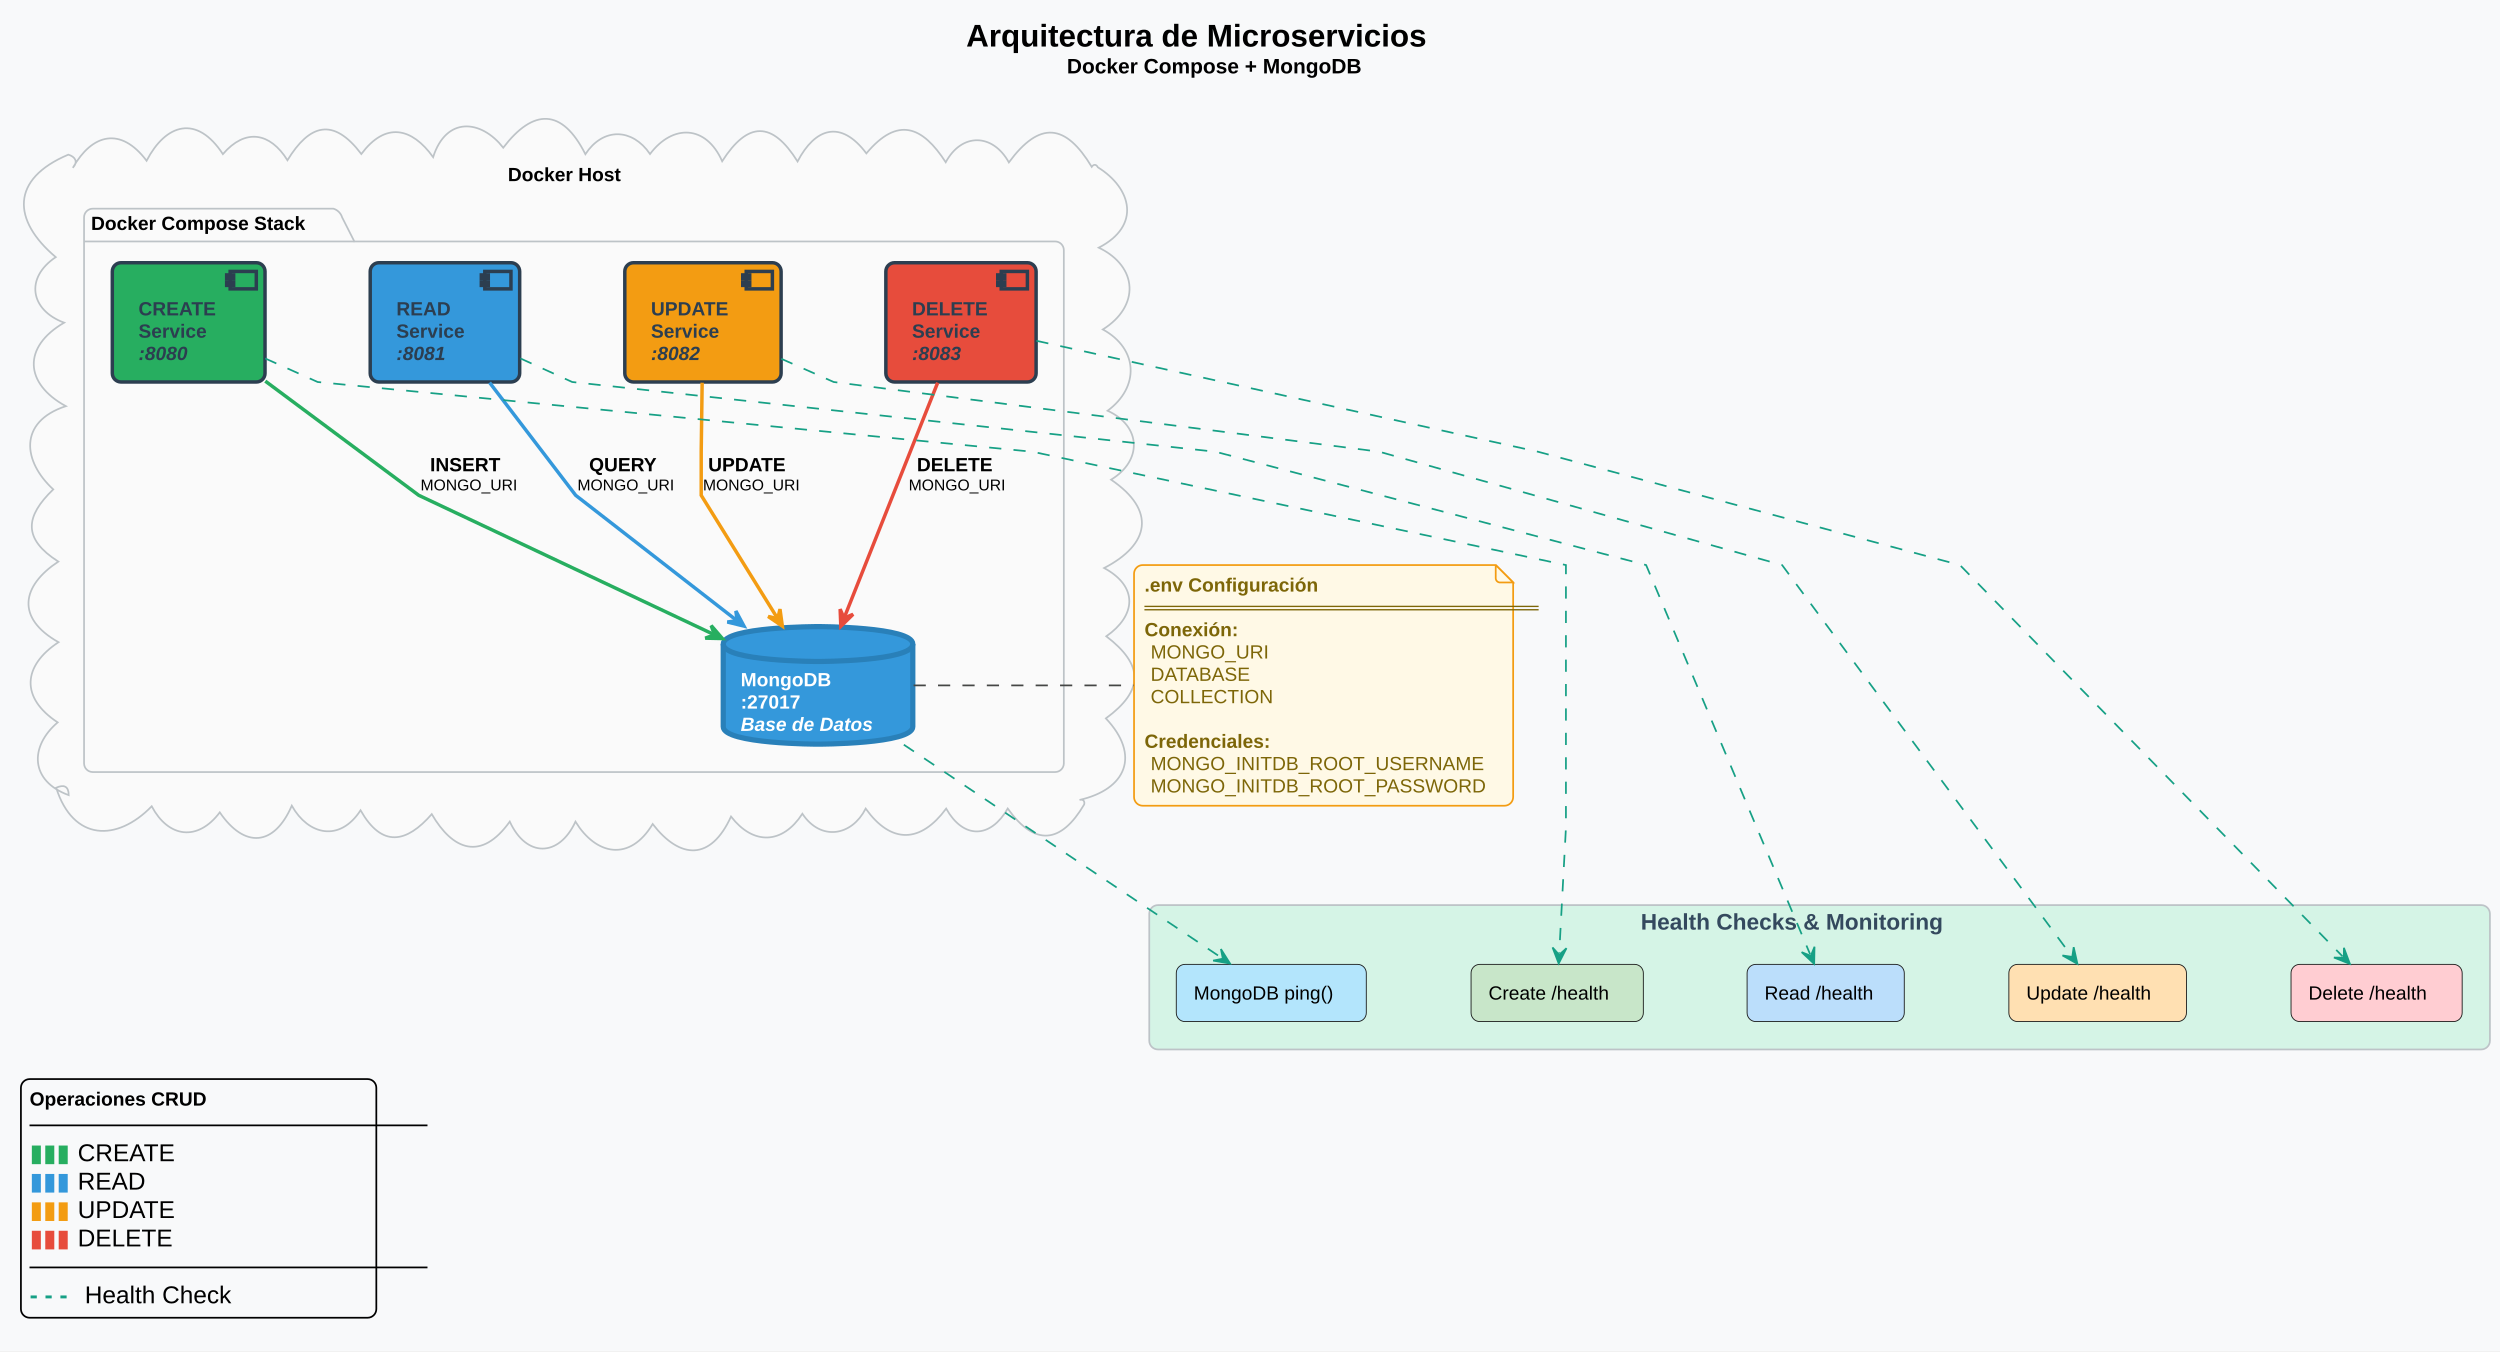
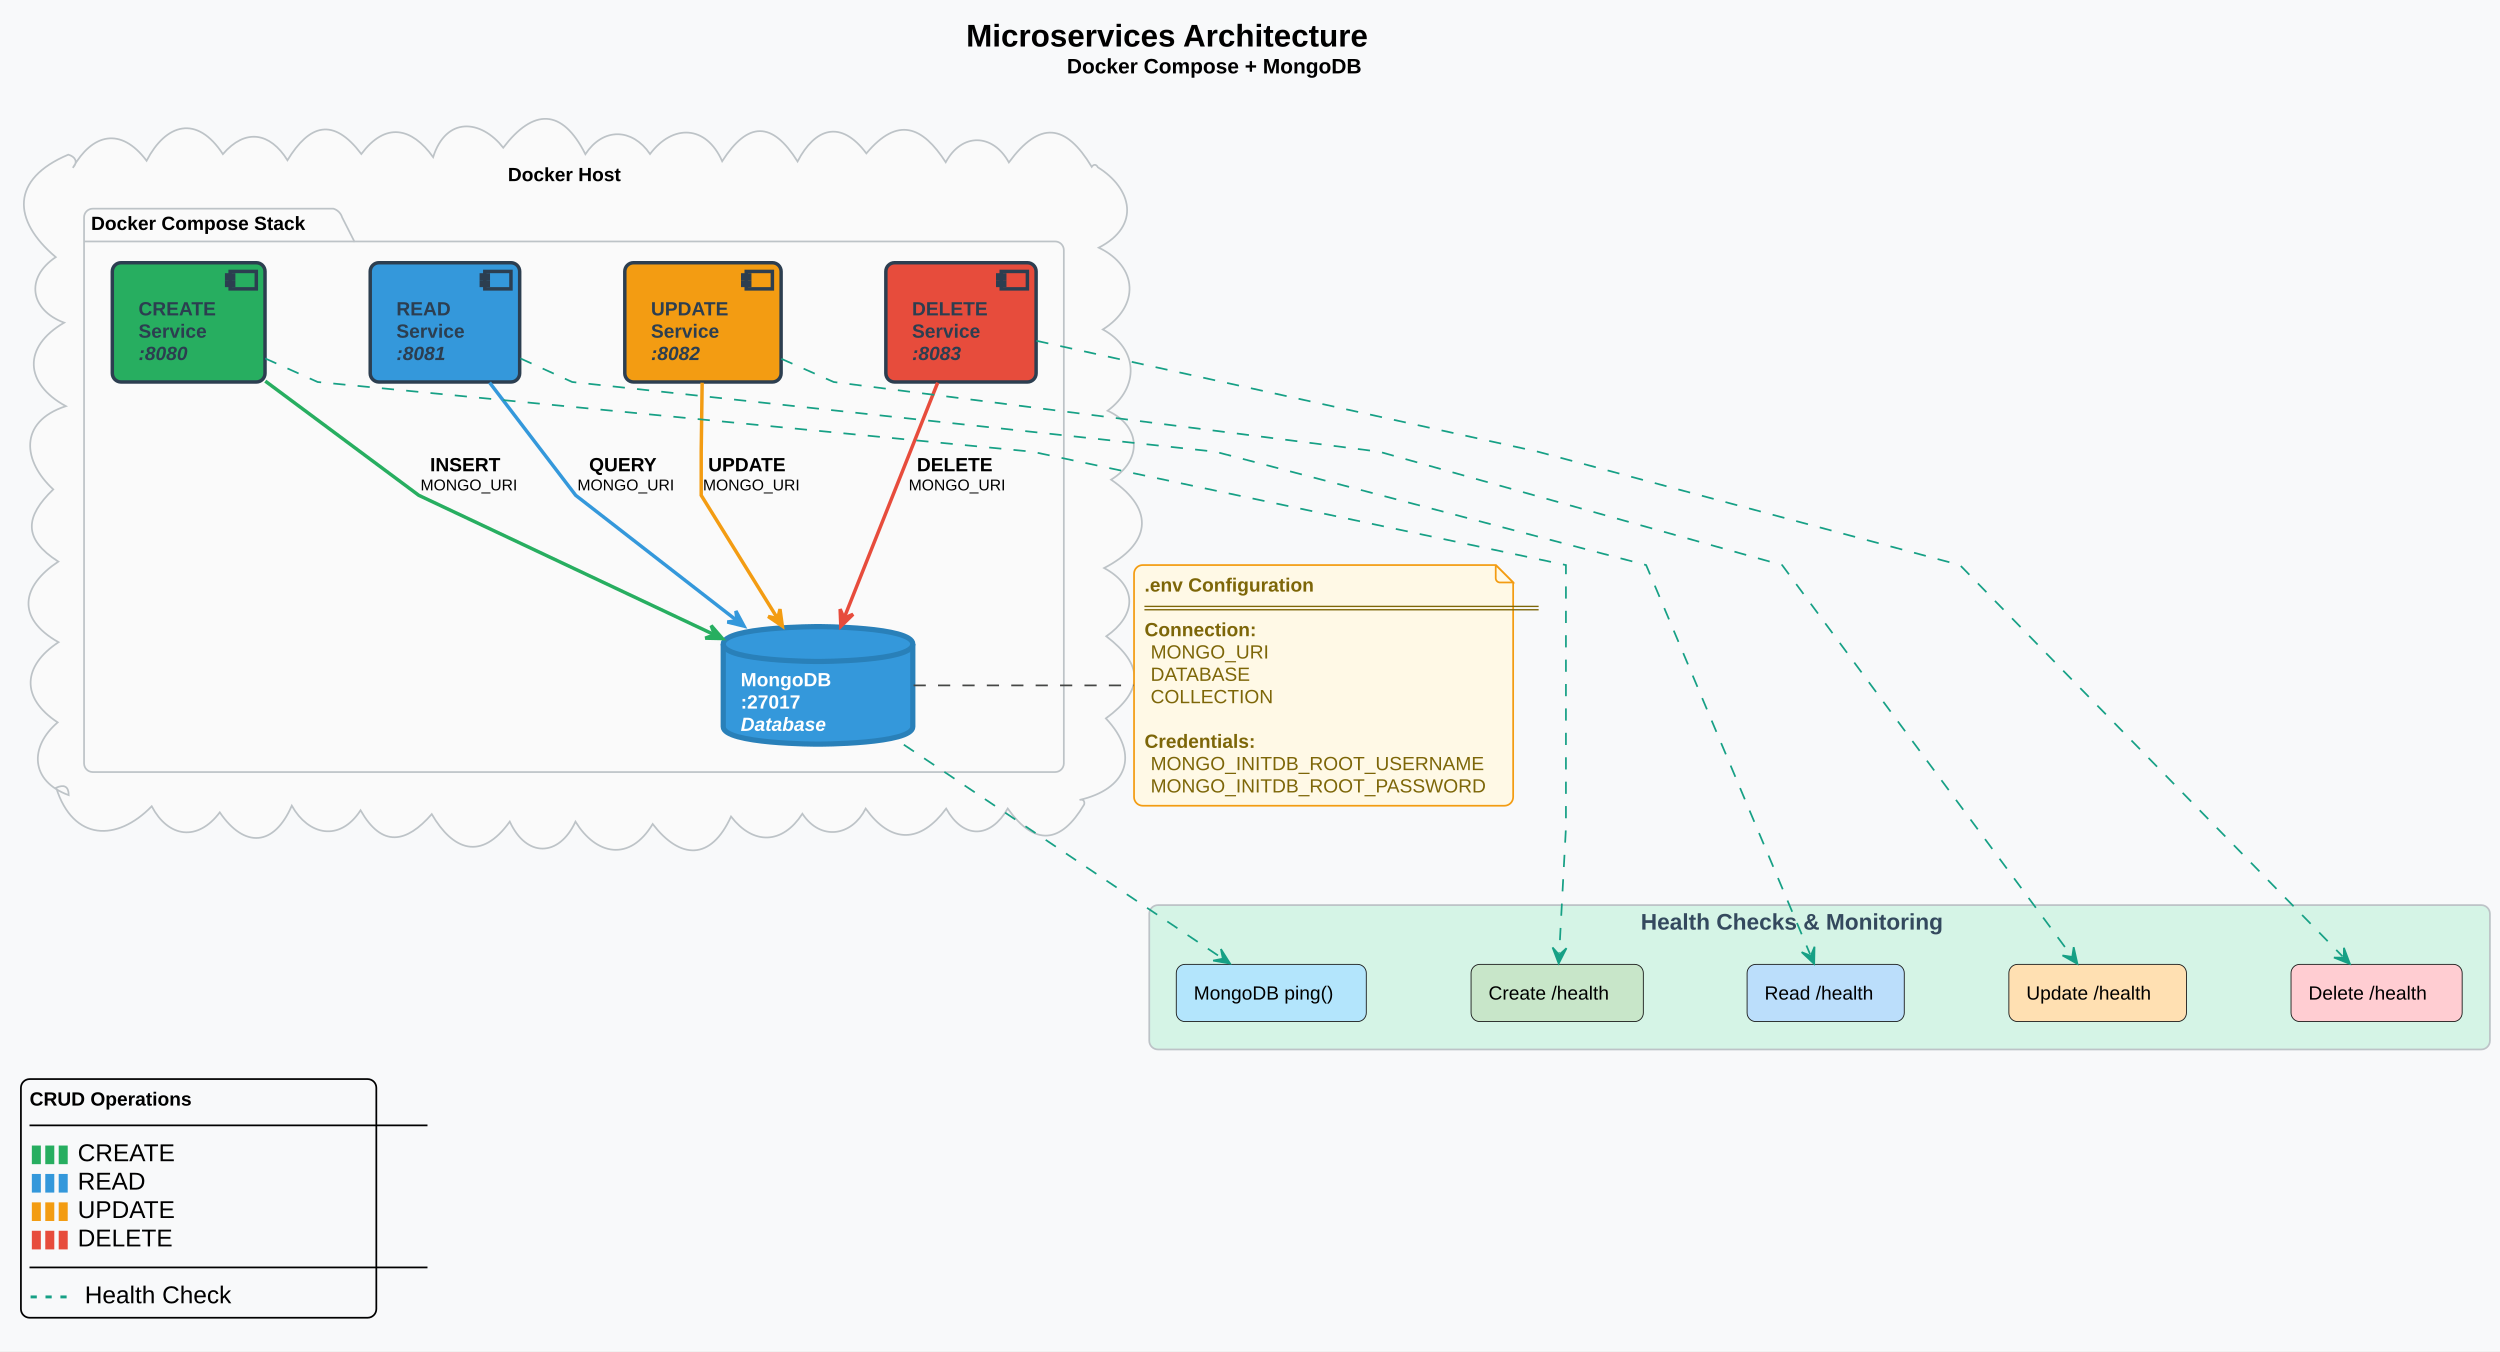
<svg xmlns="http://www.w3.org/2000/svg" contentStyleType="text/css" data-diagram-type="DESCRIPTION" height="775px" preserveAspectRatio="none" style="width:1434px;height:775px;background:#F8F9FA;" version="1.1" viewBox="0 0 1434 775" width="1434px" zoomAndPan="magnify">
  <defs />
  <g>
    <rect fill="#F8F9FA" height="775" style="stroke:none;stroke-width:1;" width="1434" x="0" y="0" />
-     <text fill="#000000" font-family="Arial" font-size="18" font-weight="bold" lengthAdjust="spacing" textLength="311.845" x="554.184" y="26.708">Arquitectura de Microservicios</text>
+     <text fill="#000000" font-family="Arial" font-size="18" font-weight="bold" lengthAdjust="spacing" textLength="311.845" x="554.184" y="26.708">Microservices Architecture</text>
    <text fill="#000000" font-family="Arial" font-size="12" font-weight="bold" lengthAdjust="spacing" textLength="196.283" x="611.965" y="42.092">Docker Compose + MongoDB</text>
    <g class="cluster" data-entity="dockerHost" data-source-line="65" data-uid="ent0002" id="cluster_dockerHost">
      <path d="M41.758,96.275 C52.828,76.734 69.222,72.464 84.077,92.197 C95.21,70.882 112.884,65.559 127.848,88.4 C140.735,73.427 154.926,75.934 164.884,91.907 C177.514,71.299 191.087,67.007 207.254,88.334 C221.103,69.772 236.15,73.052 248.444,90.131 C255.897,66.717 275.862,68.429 288.661,84.716 C305.87,62.18 322.427,61.922 335.764,88.434 C345.934,73.052 362.608,73.369 372.858,88.337 C385.902,71.028 405.014,71.614 414.236,92.479 C428.964,69.558 442.894,69.297 457.478,92.614 C467.567,73.326 482.301,68.435 496.945,87.984 C514.977,66.474 529.134,72.457 542.471,93.06 C551.745,75.949 569.496,76.504 578.687,93.151 C596.37,69.201 611.148,70.775 626.214,95.697 C627.367,94.054 628.836,94.213 629.735,95.961 C649.193,108.058 654.675,129.467 630.258,142.061 C653.059,153.058 653.699,175.788 632.594,188.972 C653.104,200.22 653.641,222.077 635.326,235.6 C654.902,244.577 655.181,264.281 637.322,275.148 C663.303,292.817 659.547,312.265 633.329,325.821 C653.12,336.545 651.635,353.085 634.574,364.981 C655.959,381.345 656.391,395.942 634.326,412.077 C654.381,433.296 645.978,452.756 619.214,458.847 C621.213,458.264 622.361,459.463 621.885,461.435 C608.649,483.93 593.658,485.715 578.037,463.79 C568.131,481.055 552.662,481.488 542.723,463.823 C528.015,483.661 511.271,484.278 496.557,463.829 C488.55,479.606 470.82,482.622 460.249,466.772 C448.805,484.387 432.1,484.904 419.319,468.375 C407.785,493.684 390.289,493.256 374.377,472.662 C361.244,494.495 341.963,490.609 330.087,471.308 C320.567,491.854 301.87,491.958 292.403,471.26 C276.117,494.081 259.774,487.841 247.656,466.99 C233.211,483.508 219.19,486.562 206.81,464.788 C194.91,483.166 176.905,479.123 167.365,462.154 C157.254,485.515 140.257,486.774 126.066,465.969 C113.376,482.856 96.579,480.548 87.007,462.485 C67.259,482.87 42.003,482.762 32.214,451.847 C36.534,449.899 39.376,450.822 39.429,456.105 C17.218,448.019 16.776,428.301 33.086,414.361 C11.691,400.332 12.922,381.961 33.565,368.37 C8.963,354.502 12.326,336.111 33.452,322.13 C13.012,309.077 14.322,296.332 30.553,280.713 C13.261,264.856 10.2,242.048 37.767,232.969 C13.998,220.024 12.818,198.995 36.8,185.085 C17.39,177.908 14.131,159.44 31.982,147.488 C6.936,126.347 6,102.672 39.214,88.697 C43.09,89.939 44.99,92.646 41.758,96.275" fill="#FAFAFA" style="stroke:#BDC3C7;stroke-width:1;" />
      <text fill="#000000" font-family="Arial" font-size="11" font-weight="bold" lengthAdjust="spacing" textLength="75.808" x="291.31" y="103.907">Docker Host</text>
    </g>
    <g class="cluster" data-entity="Docker Compose Stack" data-source-line="66" data-uid="ent0003" id="cluster_Docker Compose Stack">
      <path d="M53.214,119.697 L191.252,119.697 A7.5,7.5 0 0 1 196.252,124.697 L203.252,138.502 L605.214,138.502 A5,5 0 0 1 610.214,143.502 L610.214,437.847 A5,5 0 0 1 605.214,442.847 L53.214,442.847 A5,5 0 0 1 48.214,437.847 L48.214,124.697 A5,5 0 0 1 53.214,119.697" fill="#FAFAFA" style="stroke:#BDC3C7;stroke-width:1;" />
      <line style="stroke:#BDC3C7;stroke-width:1;" x1="48.214" x2="203.252" y1="138.502" y2="138.502" />
      <text fill="#000000" font-family="Arial" font-size="11" font-weight="bold" lengthAdjust="spacing" textLength="142.039" x="52.214" y="131.907">Docker Compose Stack</text>
    </g>
    <g class="cluster" data-entity="healthbox" data-source-line="97" data-uid="ent0015" id="cluster_healthbox">
      <rect fill="#D5F4E6" height="82.8" rx="5" ry="5" style="stroke:#BDC3C7;stroke-width:1;" width="769" x="659.214" y="519.167" />
      <text fill="#34495E" font-family="Arial" font-size="13" font-weight="bold" lengthAdjust="spacing" textLength="205.163" x="941.132" y="533.234">Health Checks &amp; Monitoring</text>
    </g>
    <g class="entity" data-entity="createSvc" data-source-line="71" data-uid="ent0004" id="entity_createSvc">
      <rect fill="#27AE60" height="68.414" rx="5" ry="5" style="stroke:#2C3E50;stroke-width:2;" width="87.588" x="64.424" y="150.697" />
      <rect fill="#27AE60" height="10" style="stroke:#2C3E50;stroke-width:2;" width="15" x="132.012" y="155.697" />
      <rect fill="#27AE60" height="2" style="stroke:#2C3E50;stroke-width:2;" width="4" x="130.012" y="157.697" />
      <rect fill="#27AE60" height="2" style="stroke:#2C3E50;stroke-width:2;" width="4" x="130.012" y="161.697" />
      <text fill="#2C3E50" font-family="Arial" font-size="11" font-weight="bold" lengthAdjust="spacing" textLength="47.588" x="79.424" y="180.907">CREATE</text>
      <text fill="#2C3E50" font-family="Arial" font-size="11" font-weight="bold" lengthAdjust="spacing" textLength="45.73" x="79.424" y="193.712">Service</text>
      <text fill="#2C3E50" font-family="Arial" font-size="11" font-style="italic" font-weight="bold" lengthAdjust="spacing" textLength="35.014" x="79.424" y="206.517">:8080</text>
    </g>
    <g class="entity" data-entity="readSvc" data-source-line="72" data-uid="ent0005" id="entity_readSvc">
      <rect fill="#3498DB" height="68.414" rx="5" ry="5" style="stroke:#2C3E50;stroke-width:2;" width="85.73" x="212.354" y="150.697" />
      <rect fill="#3498DB" height="10" style="stroke:#2C3E50;stroke-width:2;" width="15" x="278.083" y="155.697" />
      <rect fill="#3498DB" height="2" style="stroke:#2C3E50;stroke-width:2;" width="4" x="276.083" y="157.697" />
      <rect fill="#3498DB" height="2" style="stroke:#2C3E50;stroke-width:2;" width="4" x="276.083" y="161.697" />
      <text fill="#2C3E50" font-family="Arial" font-size="11" font-weight="bold" lengthAdjust="spacing" textLength="33.628" x="227.354" y="180.907">READ</text>
      <text fill="#2C3E50" font-family="Arial" font-size="11" font-weight="bold" lengthAdjust="spacing" textLength="45.73" x="227.354" y="193.712">Service</text>
      <text fill="#2C3E50" font-family="Arial" font-size="11" font-style="italic" font-weight="bold" lengthAdjust="spacing" textLength="35.014" x="227.354" y="206.517">:8081</text>
    </g>
    <g class="entity" data-entity="updateSvc" data-source-line="73" data-uid="ent0006" id="entity_updateSvc">
      <rect fill="#F39C12" height="68.414" rx="5" ry="5" style="stroke:#2C3E50;stroke-width:2;" width="89.656" x="358.384" y="150.697" />
      <rect fill="#F39C12" height="10" style="stroke:#2C3E50;stroke-width:2;" width="15" x="428.039" y="155.697" />
      <rect fill="#F39C12" height="2" style="stroke:#2C3E50;stroke-width:2;" width="4" x="426.039" y="157.697" />
      <rect fill="#F39C12" height="2" style="stroke:#2C3E50;stroke-width:2;" width="4" x="426.039" y="161.697" />
      <text fill="#2C3E50" font-family="Arial" font-size="11" font-weight="bold" lengthAdjust="spacing" textLength="49.656" x="373.384" y="180.907">UPDATE</text>
      <text fill="#2C3E50" font-family="Arial" font-size="11" font-weight="bold" lengthAdjust="spacing" textLength="45.73" x="373.384" y="193.712">Service</text>
      <text fill="#2C3E50" font-family="Arial" font-size="11" font-style="italic" font-weight="bold" lengthAdjust="spacing" textLength="35.014" x="373.384" y="206.517">:8082</text>
    </g>
    <g class="entity" data-entity="deleteSvc" data-source-line="74" data-uid="ent0007" id="entity_deleteSvc">
      <rect fill="#E74C3C" height="68.414" rx="5" ry="5" style="stroke:#2C3E50;stroke-width:2;" width="86.186" x="508.124" y="150.697" />
      <rect fill="#E74C3C" height="10" style="stroke:#2C3E50;stroke-width:2;" width="15" x="574.31" y="155.697" />
      <rect fill="#E74C3C" height="2" style="stroke:#2C3E50;stroke-width:2;" width="4" x="572.31" y="157.697" />
      <rect fill="#E74C3C" height="2" style="stroke:#2C3E50;stroke-width:2;" width="4" x="572.31" y="161.697" />
      <text fill="#2C3E50" font-family="Arial" font-size="11" font-weight="bold" lengthAdjust="spacing" textLength="46.186" x="523.124" y="180.907">DELETE</text>
      <text fill="#2C3E50" font-family="Arial" font-size="11" font-weight="bold" lengthAdjust="spacing" textLength="45.73" x="523.124" y="193.712">Service</text>
      <text fill="#2C3E50" font-family="Arial" font-size="11" font-style="italic" font-weight="bold" lengthAdjust="spacing" textLength="35.014" x="523.124" y="206.517">:8083</text>
    </g>
    <g class="entity" data-entity="mongoDB" data-source-line="82" data-uid="ent0010" id="entity_mongoDB">
      <path d="M414.854,369.427 C414.854,359.427 469.216,359.427 469.216,359.427 C469.216,359.427 523.579,359.427 523.579,369.427 L523.579,416.841 C523.579,426.841 469.216,426.841 469.216,426.841 C469.216,426.841 414.854,426.841 414.854,416.841 L414.854,369.427" fill="#3498DB" style="stroke:#2980B9;stroke-width:3;" />
      <path d="M414.854,369.427 C414.854,379.427 469.216,379.427 469.216,379.427 C469.216,379.427 523.579,379.427 523.579,369.427" fill="none" style="stroke:#2980B9;stroke-width:3;" />
      <text fill="#FFFFFF" font-family="Arial" font-size="11" font-weight="bold" lengthAdjust="spacing" textLength="59.281" x="424.854" y="393.637">MongoDB</text>
      <text fill="#FFFFFF" font-family="Arial" font-size="11" font-weight="bold" lengthAdjust="spacing" textLength="42.668" x="424.854" y="406.442">:27017</text>
-       <text fill="#FFFFFF" font-family="Arial" font-size="11" font-style="italic" font-weight="bold" lengthAdjust="spacing" textLength="88.725" x="424.854" y="419.247">Base de Datos</text>
+       <text fill="#FFFFFF" font-family="Arial" font-size="11" font-style="italic" font-weight="bold" lengthAdjust="spacing" textLength="88.725" x="424.854" y="419.247">Database</text>
    </g>
    <g class="entity" data-entity="ch" data-source-line="98" data-uid="ent0016" id="entity_ch">
      <rect fill="#C8E6C9" height="32.805" rx="5" ry="5" style="stroke:#181818;stroke-width:0.5;" width="98.815" x="843.804" y="553.167" />
      <text fill="#000000" font-family="Arial" font-size="11" lengthAdjust="spacing" textLength="78.815" x="853.804" y="573.377">Create /health</text>
    </g>
    <g class="entity" data-entity="rh" data-source-line="99" data-uid="ent0017" id="entity_rh">
      <rect fill="#BBDEFB" height="32.805" rx="5" ry="5" style="stroke:#181818;stroke-width:0.5;" width="90.157" x="1002.134" y="553.167" />
      <text fill="#000000" font-family="Arial" font-size="11" lengthAdjust="spacing" textLength="70.157" x="1012.134" y="573.377">Read /health</text>
    </g>
    <g class="entity" data-entity="uh" data-source-line="100" data-uid="ent0018" id="entity_uh">
      <rect fill="#FFE0B2" height="32.805" rx="5" ry="5" style="stroke:#181818;stroke-width:0.5;" width="101.861" x="1152.284" y="553.167" />
      <text fill="#000000" font-family="Arial" font-size="11" lengthAdjust="spacing" textLength="81.861" x="1162.284" y="573.377">Update /health</text>
    </g>
    <g class="entity" data-entity="dh" data-source-line="101" data-uid="ent0019" id="entity_dh">
      <rect fill="#FFCDD2" height="32.805" rx="5" ry="5" style="stroke:#181818;stroke-width:0.5;" width="98.165" x="1314.134" y="553.167" />
      <text fill="#000000" font-family="Arial" font-size="11" lengthAdjust="spacing" textLength="78.165" x="1324.134" y="573.377">Delete /health</text>
    </g>
    <g class="entity" data-entity="mh" data-source-line="102" data-uid="ent0020" id="entity_mh">
      <rect fill="#B3E5FC" height="32.805" rx="5" ry="5" style="stroke:#181818;stroke-width:0.5;" width="108.994" x="674.714" y="553.167" />
      <text fill="#000000" font-family="Arial" font-size="11" lengthAdjust="spacing" textLength="88.994" x="684.714" y="573.377">MongoDB ping()</text>
    </g>
    <g class="entity" data-entity="GMN26" data-source-line="115" data-uid="ent0027" id="entity_GMN26">
      <path d="M650.484,329.117 L650.484,457.164 A5,5 0 0 0 655.484,462.164 L862.942,462.164 A5,5 0 0 0 867.942,457.164 L867.942,334.117 L857.942,324.117 L655.484,324.117 A5,5 0 0 0 650.484,329.117" fill="#FFF9E6" style="stroke:#F39C12;stroke-width:1;" />
      <path d="M857.942,324.117 L857.942,331.617 A2.5,2.5 0 0 0 860.442,334.117 L867.942,334.117 L857.942,324.117" fill="#FFF9E6" style="stroke:#F39C12;stroke-width:1;" />
-       <text fill="#7D6608" font-family="Arial" font-size="11" font-weight="bold" lengthAdjust="spacing" textLength="116.719" x="656.484" y="339.327">.env Configuración</text>
+       <text fill="#7D6608" font-family="Arial" font-size="11" font-weight="bold" lengthAdjust="spacing" textLength="116.719" x="656.484" y="339.327">.env Configuration</text>
      <text fill="#7D6608" font-family="Arial" font-size="11" lengthAdjust="spacing" textLength="192.054" x="656.484" y="352.132">═════════════════════════════</text>
-       <text fill="#7D6608" font-family="Arial" font-size="11" font-weight="bold" lengthAdjust="spacing" textLength="61.574" x="656.484" y="364.937">Conexión:</text>
+       <text fill="#7D6608" font-family="Arial" font-size="11" font-weight="bold" lengthAdjust="spacing" textLength="61.574" x="656.484" y="364.937">Connection:</text>
      <text fill="#7D6608" font-family="Arial" font-size="11" lengthAdjust="spacing" textLength="67.998" x="659.98" y="377.741">MONGO_URI</text>
      <text fill="#7D6608" font-family="Arial" font-size="11" lengthAdjust="spacing" textLength="59.243" x="659.98" y="390.546">DATABASE</text>
      <text fill="#7D6608" font-family="Arial" font-size="11" lengthAdjust="spacing" textLength="70.077" x="659.98" y="403.351">COLLECTION</text>
      <text fill="#7D6608" font-family="Arial" font-size="11" lengthAdjust="spacing" textLength="3.497" x="656.484" y="416.156"> </text>
-       <text fill="#7D6608" font-family="Arial" font-size="11" font-weight="bold" lengthAdjust="spacing" textLength="84.015" x="656.484" y="428.96">Credenciales:</text>
+       <text fill="#7D6608" font-family="Arial" font-size="11" font-weight="bold" lengthAdjust="spacing" textLength="84.015" x="656.484" y="428.96">Credentials:</text>
      <text fill="#7D6608" font-family="Arial" font-size="11" lengthAdjust="spacing" textLength="191.012" x="659.98" y="441.765">MONGO_INITDB_ROOT_USERNAME</text>
      <text fill="#7D6608" font-family="Arial" font-size="11" lengthAdjust="spacing" textLength="192.962" x="659.98" y="454.57">MONGO_INITDB_ROOT_PASSWORD</text>
    </g>
    <g class="link" data-entity-1="createSvc" data-entity-2="mongoDB" data-source-line="89" data-uid="lnk11" id="link_createSvc_mongoDB">
      <path d="M152.164,218.607 C190.564,247.177 240.214,284.117 240.214,284.117 C240.214,284.117 341.187,331.747 408.937,363.707" fill="none" id="createSvc-to-mongoDB" style="stroke:#27AE60;stroke-width:2;" />
      <polygon fill="#27AE60" points="414.364,366.267,407.93,358.81,409.841,364.134,404.517,366.045,414.364,366.267" style="stroke:#27AE60;stroke-width:2;" />
      <text fill="#000000" font-family="Arial" font-size="11" font-weight="bold" lengthAdjust="spacing" textLength="44.709" x="246.677" y="270.327">INSERT</text>
      <text fill="#000000" font-family="Arial" font-size="9" lengthAdjust="spacing" textLength="55.635" x="241.214" y="281.276">MONGO_URI</text>
    </g>
    <g class="link" data-entity-1="readSvc" data-entity-2="mongoDB" data-source-line="90" data-uid="lnk12" id="link_readSvc_mongoDB">
      <path d="M280.814,219.427 C302.544,247.877 330.214,284.117 330.214,284.117 C330.214,284.117 381.135,323.696 422.015,355.456" fill="none" id="readSvc-to-mongoDB" style="stroke:#3498DB;stroke-width:2;" />
      <polygon fill="#3498DB" points="426.754,359.137,422.101,350.457,422.805,356.069,417.192,356.774,426.754,359.137" style="stroke:#3498DB;stroke-width:2;" />
      <text fill="#000000" font-family="Arial" font-size="11" font-weight="bold" lengthAdjust="spacing" textLength="42.233" x="337.914" y="270.327">QUERY</text>
      <text fill="#000000" font-family="Arial" font-size="9" lengthAdjust="spacing" textLength="55.635" x="331.214" y="281.276">MONGO_URI</text>
    </g>
    <g class="link" data-entity-1="updateSvc" data-entity-2="mongoDB" data-source-line="91" data-uid="lnk13" id="link_updateSvc_mongoDB">
      <path d="M402.754,219.517 C402.494,238.757 402.214,259.117 402.214,259.117 C402.214,259.117 402.214,284.117 402.214,284.117 C402.214,284.117 425.881,322.278 445.581,354.038" fill="none" id="updateSvc-to-mongoDB" style="stroke:#F39C12;stroke-width:2;" />
      <polygon fill="#F39C12" points="448.744,359.137,447.399,349.38,446.108,354.888,440.6,353.597,448.744,359.137" style="stroke:#F39C12;stroke-width:2;" />
      <text fill="#000000" font-family="Arial" font-size="11" font-weight="bold" lengthAdjust="spacing" textLength="49.656" x="406.203" y="270.327">UPDATE</text>
      <text fill="#000000" font-family="Arial" font-size="9" lengthAdjust="spacing" textLength="55.635" x="403.214" y="281.276">MONGO_URI</text>
    </g>
    <g class="link" data-entity-1="deleteSvc" data-entity-2="mongoDB" data-source-line="92" data-uid="lnk14" id="link_deleteSvc_mongoDB">
      <path d="M537.854,219.497 C522.514,258.077 499.73,315.382 484.51,353.661" fill="none" id="deleteSvc-to-mongoDB" style="stroke:#E74C3C;stroke-width:2;" />
      <polygon fill="#E74C3C" points="482.294,359.237,489.336,352.352,484.141,354.591,481.902,349.396,482.294,359.237" style="stroke:#E74C3C;stroke-width:2;" />
      <text fill="#000000" font-family="Arial" font-size="11" font-weight="bold" lengthAdjust="spacing" textLength="46.186" x="525.938" y="270.327">DELETE</text>
      <text fill="#000000" font-family="Arial" font-size="9" lengthAdjust="spacing" textLength="55.635" x="521.214" y="281.276">MONGO_URI</text>
    </g>
    <g class="link" data-entity-1="createSvc" data-entity-2="ch" data-source-line="105" data-uid="lnk21" id="link_createSvc_ch">
      <path d="M152.114,205.607 C168.054,212.757 182.214,219.117 182.214,219.117 C182.214,219.117 592.214,259.117 592.214,259.117 C592.214,259.117 898.214,324.117 898.214,324.117 C898.214,324.117 898.214,474.847 898.214,474.847 C898.214,474.847 895.802,519.935 894.382,546.675" fill="none" id="createSvc-to-ch" style="stroke:#16A085;stroke-width:1;stroke-dasharray:7.0,7.0;" />
      <polygon fill="#16A085" points="894.064,552.667,898.535,543.892,894.329,547.674,890.547,543.467,894.064,552.667" style="stroke:#16A085;stroke-width:1;" />
    </g>
    <g class="link" data-entity-1="readSvc" data-entity-2="rh" data-source-line="106" data-uid="lnk22" id="link_readSvc_rh">
      <path d="M298.524,205.607 C314.244,212.757 328.214,219.117 328.214,219.117 C328.214,219.117 697.214,259.117 697.214,259.117 C697.214,259.117 944.214,324.117 944.214,324.117 C944.214,324.117 1015.554,493.418 1038.284,547.368" fill="none" id="readSvc-to-rh" style="stroke:#16A085;stroke-width:1;stroke-dasharray:7.0,7.0;" />
      <polygon fill="#16A085" points="1040.614,552.897,1040.805,543.05,1038.672,548.289,1033.433,546.156,1040.614,552.897" style="stroke:#16A085;stroke-width:1;" />
    </g>
    <g class="link" data-entity-1="updateSvc" data-entity-2="uh" data-source-line="107" data-uid="lnk23" id="link_updateSvc_uh">
      <path d="M448.144,205.797 C464.114,212.877 478.214,219.117 478.214,219.117 C478.214,219.117 791.214,259.117 791.214,259.117 C791.214,259.117 1022.214,324.117 1022.214,324.117 C1022.214,324.117 1148.093,494.125 1188.043,548.075" fill="none" id="updateSvc-to-uh" style="stroke:#16A085;stroke-width:1;stroke-dasharray:7.0,7.0;" />
      <polygon fill="#16A085" points="1191.614,552.897,1189.472,543.284,1188.638,548.879,1183.043,548.045,1191.614,552.897" style="stroke:#16A085;stroke-width:1;" />
    </g>
    <g class="link" data-entity-1="deleteSvc" data-entity-2="dh" data-source-line="108" data-uid="lnk24" id="link_deleteSvc_dh">
      <path d="M594.484,195.477 C684.204,215.327 882.214,259.117 882.214,259.117 C882.214,259.117 1124.214,324.117 1124.214,324.117 C1124.214,324.117 1290.959,494.657 1343.709,548.607" fill="none" id="deleteSvc-to-dh" style="stroke:#16A085;stroke-width:1;stroke-dasharray:7.0,7.0;" />
      <polygon fill="#16A085" points="1347.904,552.897,1344.472,543.665,1344.408,549.322,1338.752,549.258,1347.904,552.897" style="stroke:#16A085;stroke-width:1;" />
    </g>
    <g class="link" data-entity-1="mongoDB" data-entity-2="mh" data-source-line="109" data-uid="lnk25" id="link_mongoDB_mh">
      <path d="M518.424,427.157 C574.364,464.687 658.401,521.054 700.581,549.354" fill="none" id="mongoDB-to-mh" style="stroke:#16A085;stroke-width:1;stroke-dasharray:7.0,7.0;" />
      <polygon fill="#16A085" points="705.564,552.697,700.318,544.361,701.412,549.911,695.861,551.004,705.564,552.697" style="stroke:#16A085;stroke-width:1;" />
    </g>
    <g class="link" data-entity-1="mongoDB" data-entity-2="GMN26" data-source-line="115" data-uid="lnk28" id="link_mongoDB_GMN26">
      <path d="M524.044,393.137 C545.864,393.137 565.884,393.137 565.884,393.137 C565.884,393.137 624.294,393.137 650.304,393.137" fill="none" id="mongoDB-GMN26" style="stroke:#454645;stroke-width:1;stroke-dasharray:7.0,7.0;" />
    </g>
    <rect fill="none" height="136.883" rx="5" ry="5" style="stroke:#000000;stroke-width:1;" width="203.86" x="12" y="618.967" />
-     <text fill="#000000" font-family="Arial" font-size="11" font-weight="bold" lengthAdjust="spacing" textLength="115.656" x="17" y="634.177">Operaciones CRUD</text>
+     <text fill="#000000" font-family="Arial" font-size="11" font-weight="bold" lengthAdjust="spacing" textLength="115.656" x="17" y="634.177">CRUD Operations</text>
    <text fill="#000000" font-family="Arial" font-size="14" lengthAdjust="spacing" textLength="193.86" x="17" y="649.767">───────────────────────</text>
    <text fill="#27AE60" font-family="Arial" font-size="14" font-weight="bold" lengthAdjust="spacing" textLength="23.112" x="17" y="666.064">▮▮▮</text>
    <text fill="#000000" font-family="Arial" font-size="14" lengthAdjust="spacing" textLength="55.323" x="44.562" y="666.064">CREATE</text>
    <text fill="#3498DB" font-family="Arial" font-size="14" font-weight="bold" lengthAdjust="spacing" textLength="23.112" x="17" y="682.361">▮▮▮</text>
    <text fill="#000000" font-family="Arial" font-size="14" lengthAdjust="spacing" textLength="38.931" x="44.562" y="682.361">READ</text>
    <text fill="#F39C12" font-family="Arial" font-size="14" font-weight="bold" lengthAdjust="spacing" textLength="23.112" x="17" y="698.657">▮▮▮</text>
    <text fill="#000000" font-family="Arial" font-size="14" lengthAdjust="spacing" textLength="56.444" x="44.562" y="698.657">UPDATE</text>
    <text fill="#E74C3C" font-family="Arial" font-size="14" font-weight="bold" lengthAdjust="spacing" textLength="23.112" x="17" y="714.954">▮▮▮</text>
    <text fill="#000000" font-family="Arial" font-size="14" lengthAdjust="spacing" textLength="53.669" x="44.562" y="714.954">DELETE</text>
    <text fill="#000000" font-family="Arial" font-size="14" lengthAdjust="spacing" textLength="193.86" x="17" y="731.251">───────────────────────</text>
    <text fill="#16A085" font-family="Arial" font-size="14" font-weight="bold" lengthAdjust="spacing" textLength="27.18" x="17" y="747.548">- - -</text>
    <text fill="#000000" font-family="Arial" font-size="14" lengthAdjust="spacing" textLength="93.488" x="48.63" y="747.548">Health Check</text>
  </g>
</svg>
